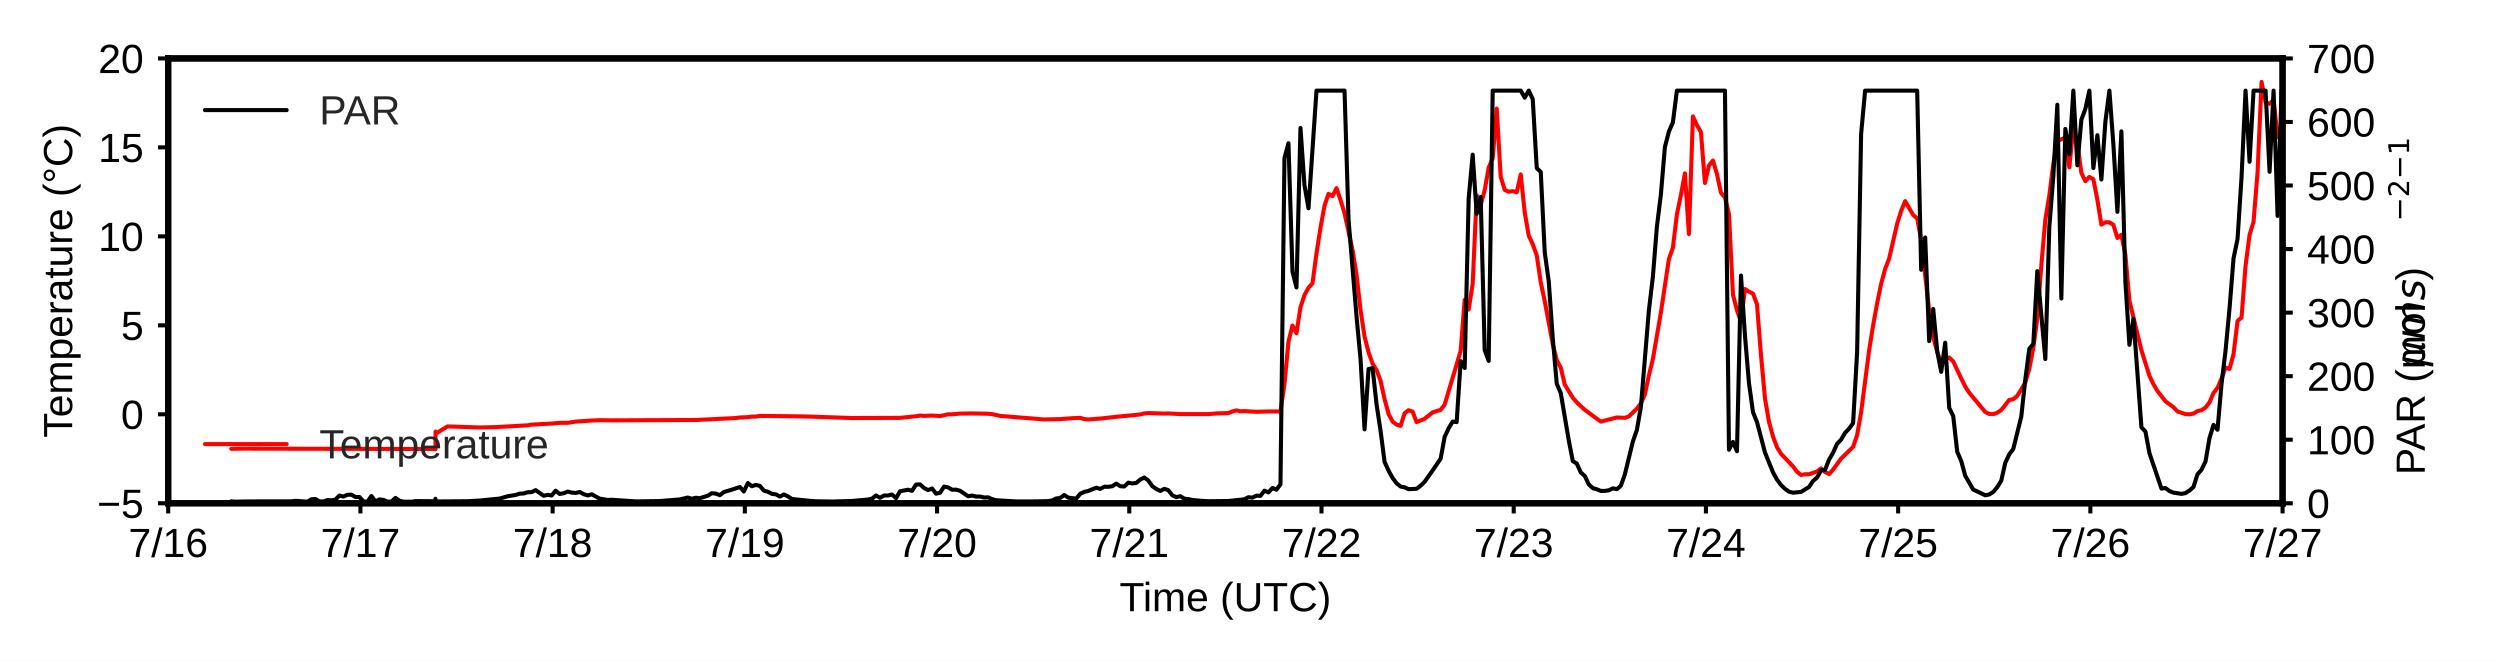
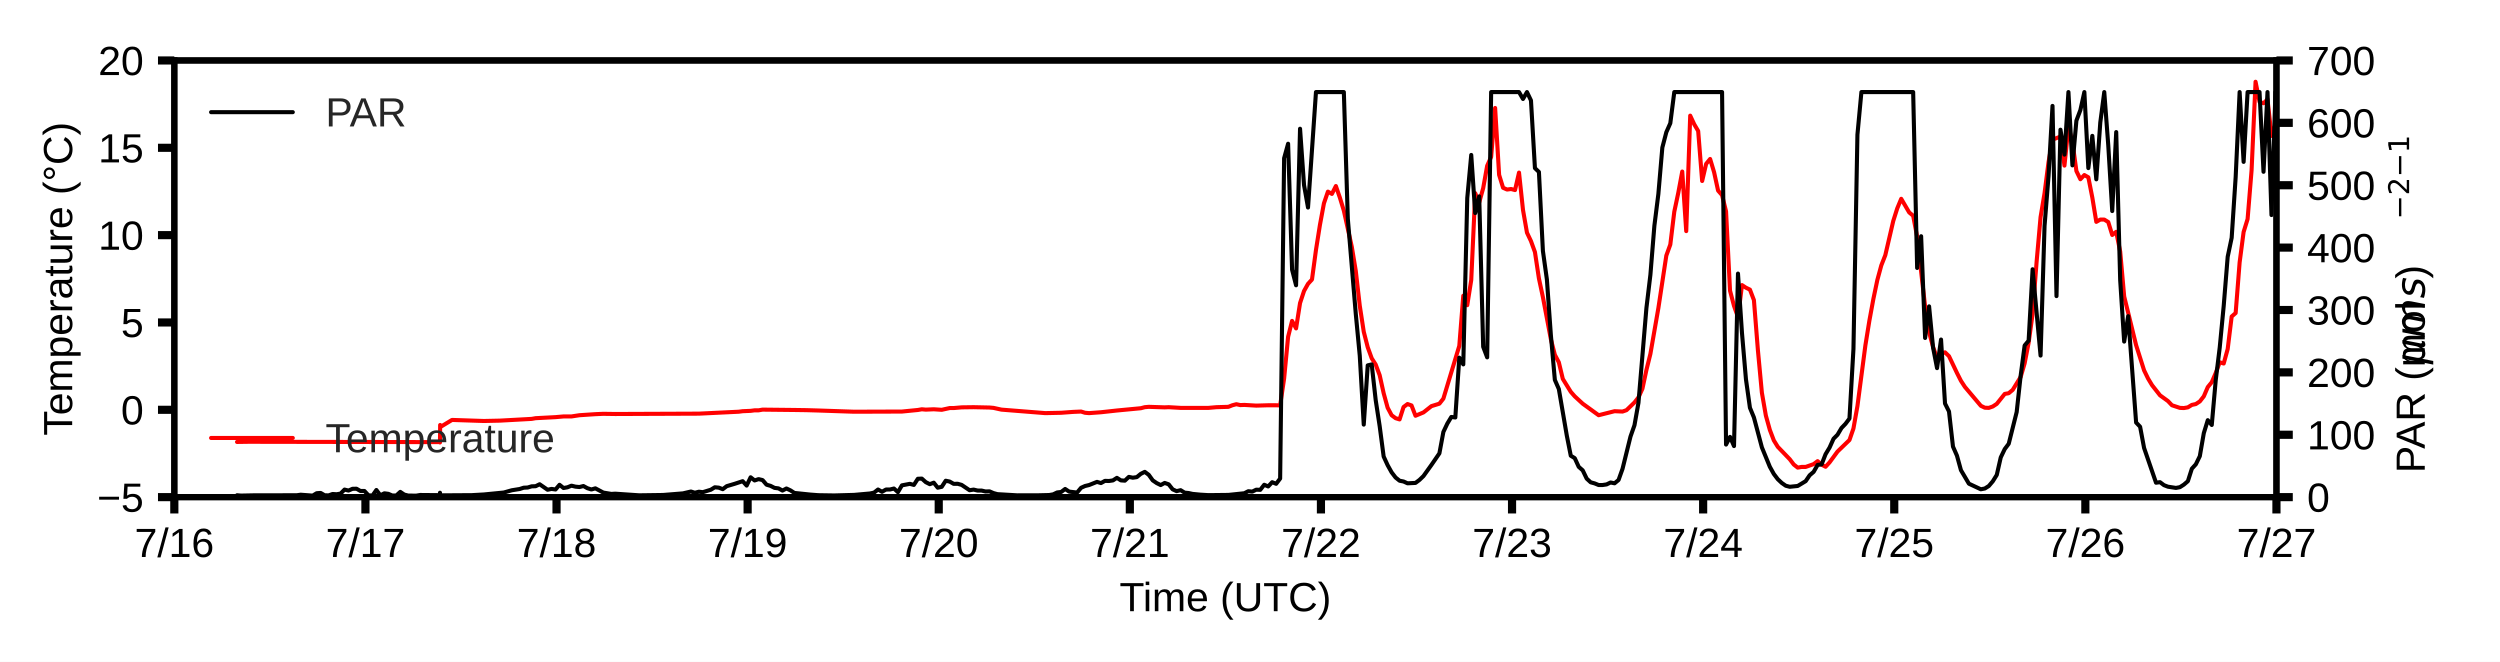
<svg xmlns="http://www.w3.org/2000/svg" xmlns:xlink="http://www.w3.org/1999/xlink" height="162pt" version="1.1" viewBox="0 0 612 162" width="612pt">
  <defs>
    <style type="text/css">
*{stroke-linecap:butt;stroke-linejoin:round;}
  </style>
  </defs>
  <g id="figure_1">
    <g id="patch_1">
      <path d="M 0 162  L 612 162  L 612 0  L 0 0  z " style="fill:#ffffff;" />
    </g>
    <g id="axes_1">
      <g id="patch_2">
-         <path d="M 41.175 123.2  L 558.775 123.2  L 558.775 14.3  L 41.175 14.3  z " style="fill:#ffffff;" />
+         <path d="M 42.675 121.7  L 557.275 121.7  L 557.275 14.8  L 42.675 14.8  z " style="fill:#ffffff;" />
      </g>
      <g id="matplotlib.axis_1">
        <g id="xtick_1">
          <g id="line2d_1">
            <defs>
-               <path d="M 0 0  L 0 2.5  " id="m429470e2e2" style="stroke:#000000;" />
+               <path d="M 0 0  L 0 4  " id="m615365bb75" style="stroke:#000000;stroke-width:2;" />
            </defs>
            <g>
-               <use style="stroke:#000000;" x="41.175" xlink:href="#m429470e2e2" y="123.2" />
+               <use style="stroke:#000000;stroke-width:2;" x="42.675" xlink:href="#m615365bb75" y="121.7" />
            </g>
          </g>
          <g id="text_1">
-             <text style="font-family:Arial;font-size:10px;font-style:normal;font-weight:normal;text-anchor:middle;" transform="rotate(-0, 41.175, 136.3578)" x="41.175" y="136.358">7/16</text>
+             <text style="font-family:Arial;font-size:10px;font-style:normal;font-weight:normal;text-anchor:middle;" transform="rotate(-0, 42.675, 136.3578)" x="42.675" y="136.358">7/16</text>
          </g>
        </g>
        <g id="xtick_2">
          <g id="line2d_2">
            <g>
-               <use style="stroke:#000000;" x="88.23" xlink:href="#m429470e2e2" y="123.2" />
+               <use style="stroke:#000000;stroke-width:2;" x="89.457" xlink:href="#m615365bb75" y="121.7" />
            </g>
          </g>
          <g id="text_2">
-             <text style="font-family:Arial;font-size:10px;font-style:normal;font-weight:normal;text-anchor:middle;" transform="rotate(-0, 88.22955, 136.3578)" x="88.23" y="136.358">7/17</text>
+             <text style="font-family:Arial;font-size:10px;font-style:normal;font-weight:normal;text-anchor:middle;" transform="rotate(-0, 89.45682, 136.3578)" x="89.457" y="136.358">7/17</text>
          </g>
        </g>
        <g id="xtick_3">
          <g id="line2d_3">
            <g>
-               <use style="stroke:#000000;" x="135.284" xlink:href="#m429470e2e2" y="123.2" />
+               <use style="stroke:#000000;stroke-width:2;" x="136.239" xlink:href="#m615365bb75" y="121.7" />
            </g>
          </g>
          <g id="text_3">
-             <text style="font-family:Arial;font-size:10px;font-style:normal;font-weight:normal;text-anchor:middle;" transform="rotate(-0, 135.2841, 136.3578)" x="135.284" y="136.358">7/18</text>
+             <text style="font-family:Arial;font-size:10px;font-style:normal;font-weight:normal;text-anchor:middle;" transform="rotate(-0, 136.2386, 136.3578)" x="136.239" y="136.358">7/18</text>
          </g>
        </g>
        <g id="xtick_4">
          <g id="line2d_4">
            <g>
-               <use style="stroke:#000000;" x="182.339" xlink:href="#m429470e2e2" y="123.2" />
+               <use style="stroke:#000000;stroke-width:2;" x="183.02" xlink:href="#m615365bb75" y="121.7" />
            </g>
          </g>
          <g id="text_4">
-             <text style="font-family:Arial;font-size:10px;font-style:normal;font-weight:normal;text-anchor:middle;" transform="rotate(-0, 182.3386, 136.3578)" x="182.339" y="136.358">7/19</text>
+             <text style="font-family:Arial;font-size:10px;font-style:normal;font-weight:normal;text-anchor:middle;" transform="rotate(-0, 183.0205, 136.3578)" x="183.02" y="136.358">7/19</text>
          </g>
        </g>
        <g id="xtick_5">
          <g id="line2d_5">
            <g>
-               <use style="stroke:#000000;" x="229.393" xlink:href="#m429470e2e2" y="123.2" />
+               <use style="stroke:#000000;stroke-width:2;" x="229.802" xlink:href="#m615365bb75" y="121.7" />
            </g>
          </g>
          <g id="text_5">
-             <text style="font-family:Arial;font-size:10px;font-style:normal;font-weight:normal;text-anchor:middle;" transform="rotate(-0, 229.3932, 136.3578)" x="229.393" y="136.358">7/20</text>
+             <text style="font-family:Arial;font-size:10px;font-style:normal;font-weight:normal;text-anchor:middle;" transform="rotate(-0, 229.8023, 136.3578)" x="229.802" y="136.358">7/20</text>
          </g>
        </g>
        <g id="xtick_6">
          <g id="line2d_6">
            <g>
-               <use style="stroke:#000000;" x="276.448" xlink:href="#m429470e2e2" y="123.2" />
+               <use style="stroke:#000000;stroke-width:2;" x="276.584" xlink:href="#m615365bb75" y="121.7" />
            </g>
          </g>
          <g id="text_6">
-             <text style="font-family:Arial;font-size:10px;font-style:normal;font-weight:normal;text-anchor:middle;" transform="rotate(-0, 276.4477, 136.3578)" x="276.448" y="136.358">7/21</text>
+             <text style="font-family:Arial;font-size:10px;font-style:normal;font-weight:normal;text-anchor:middle;" transform="rotate(-0, 276.5841, 136.3578)" x="276.584" y="136.358">7/21</text>
          </g>
        </g>
        <g id="xtick_7">
          <g id="line2d_7">
            <g>
-               <use style="stroke:#000000;" x="323.502" xlink:href="#m429470e2e2" y="123.2" />
+               <use style="stroke:#000000;stroke-width:2;" x="323.366" xlink:href="#m615365bb75" y="121.7" />
            </g>
          </g>
          <g id="text_7">
-             <text style="font-family:Arial;font-size:10px;font-style:normal;font-weight:normal;text-anchor:middle;" transform="rotate(-0, 323.5023, 136.3578)" x="323.502" y="136.358">7/22</text>
+             <text style="font-family:Arial;font-size:10px;font-style:normal;font-weight:normal;text-anchor:middle;" transform="rotate(-0, 323.3659, 136.3578)" x="323.366" y="136.358">7/22</text>
          </g>
        </g>
        <g id="xtick_8">
          <g id="line2d_8">
            <g>
-               <use style="stroke:#000000;" x="370.557" xlink:href="#m429470e2e2" y="123.2" />
+               <use style="stroke:#000000;stroke-width:2;" x="370.148" xlink:href="#m615365bb75" y="121.7" />
            </g>
          </g>
          <g id="text_8">
-             <text style="font-family:Arial;font-size:10px;font-style:normal;font-weight:normal;text-anchor:middle;" transform="rotate(-0, 370.5568, 136.3578)" x="370.557" y="136.358">7/23</text>
+             <text style="font-family:Arial;font-size:10px;font-style:normal;font-weight:normal;text-anchor:middle;" transform="rotate(-0, 370.1477, 136.3578)" x="370.148" y="136.358">7/23</text>
          </g>
        </g>
        <g id="xtick_9">
          <g id="line2d_9">
            <g>
-               <use style="stroke:#000000;" x="417.611" xlink:href="#m429470e2e2" y="123.2" />
+               <use style="stroke:#000000;stroke-width:2;" x="416.93" xlink:href="#m615365bb75" y="121.7" />
            </g>
          </g>
          <g id="text_9">
-             <text style="font-family:Arial;font-size:10px;font-style:normal;font-weight:normal;text-anchor:middle;" transform="rotate(-0, 417.6114, 136.3578)" x="417.611" y="136.358">7/24</text>
+             <text style="font-family:Arial;font-size:10px;font-style:normal;font-weight:normal;text-anchor:middle;" transform="rotate(-0, 416.9295, 136.3578)" x="416.93" y="136.358">7/24</text>
          </g>
        </g>
        <g id="xtick_10">
          <g id="line2d_10">
            <g>
-               <use style="stroke:#000000;" x="464.666" xlink:href="#m429470e2e2" y="123.2" />
+               <use style="stroke:#000000;stroke-width:2;" x="463.711" xlink:href="#m615365bb75" y="121.7" />
            </g>
          </g>
          <g id="text_10">
-             <text style="font-family:Arial;font-size:10px;font-style:normal;font-weight:normal;text-anchor:middle;" transform="rotate(-0, 464.6659, 136.3578)" x="464.666" y="136.358">7/25</text>
+             <text style="font-family:Arial;font-size:10px;font-style:normal;font-weight:normal;text-anchor:middle;" transform="rotate(-0, 463.7114, 136.3578)" x="463.711" y="136.358">7/25</text>
          </g>
        </g>
        <g id="xtick_11">
          <g id="line2d_11">
            <g>
-               <use style="stroke:#000000;" x="511.72" xlink:href="#m429470e2e2" y="123.2" />
+               <use style="stroke:#000000;stroke-width:2;" x="510.493" xlink:href="#m615365bb75" y="121.7" />
            </g>
          </g>
          <g id="text_11">
-             <text style="font-family:Arial;font-size:10px;font-style:normal;font-weight:normal;text-anchor:middle;" transform="rotate(-0, 511.7205, 136.3578)" x="511.72" y="136.358">7/26</text>
+             <text style="font-family:Arial;font-size:10px;font-style:normal;font-weight:normal;text-anchor:middle;" transform="rotate(-0, 510.4932, 136.3578)" x="510.493" y="136.358">7/26</text>
          </g>
        </g>
        <g id="xtick_12">
          <g id="line2d_12">
            <g>
-               <use style="stroke:#000000;" x="558.775" xlink:href="#m429470e2e2" y="123.2" />
+               <use style="stroke:#000000;stroke-width:2;" x="557.275" xlink:href="#m615365bb75" y="121.7" />
            </g>
          </g>
          <g id="text_12">
-             <text style="font-family:Arial;font-size:10px;font-style:normal;font-weight:normal;text-anchor:middle;" transform="rotate(-0, 558.775, 136.3578)" x="558.775" y="136.358">7/27</text>
+             <text style="font-family:Arial;font-size:10px;font-style:normal;font-weight:normal;text-anchor:middle;" transform="rotate(-0, 557.275, 136.3578)" x="557.275" y="136.358">7/27</text>
          </g>
        </g>
        <g id="text_13">
          <text style="font-family:Arial;font-size:10px;font-style:normal;font-weight:normal;text-anchor:middle;" transform="rotate(-0, 299.975, 149.625)" x="299.975" y="149.625">Time (UTC)</text>
        </g>
      </g>
      <g id="matplotlib.axis_2">
        <g id="ytick_1">
          <g id="line2d_13">
            <defs>
-               <path d="M 0 0  L -2.5 0  " id="m54beb0e379" style="stroke:#000000;" />
+               <path d="M 0 0  L -4 0  " id="m13e85a306e" style="stroke:#000000;stroke-width:2;" />
            </defs>
            <g>
-               <use style="stroke:#000000;" x="41.175" xlink:href="#m54beb0e379" y="123.2" />
+               <use style="stroke:#000000;stroke-width:2;" x="42.675" xlink:href="#m13e85a306e" y="121.7" />
            </g>
          </g>
          <g id="text_14">
-             <text style="font-family:Arial;font-size:10px;font-style:normal;font-weight:normal;text-anchor:end;" transform="rotate(-0, 35.175, 126.7789)" x="35.175" y="126.779">−5</text>
+             <text style="font-family:Arial;font-size:10px;font-style:normal;font-weight:normal;text-anchor:end;" transform="rotate(-0, 35.175, 125.2789)" x="35.175" y="125.279">−5</text>
          </g>
        </g>
        <g id="ytick_2">
          <g id="line2d_14">
            <g>
-               <use style="stroke:#000000;" x="41.175" xlink:href="#m54beb0e379" y="101.42" />
+               <use style="stroke:#000000;stroke-width:2;" x="42.675" xlink:href="#m13e85a306e" y="100.32" />
            </g>
          </g>
          <g id="text_15">
-             <text style="font-family:Arial;font-size:10px;font-style:normal;font-weight:normal;text-anchor:end;" transform="rotate(-0, 35.175, 104.9989)" x="35.175" y="104.999">0</text>
+             <text style="font-family:Arial;font-size:10px;font-style:normal;font-weight:normal;text-anchor:end;" transform="rotate(-0, 35.175, 103.8989)" x="35.175" y="103.899">0</text>
          </g>
        </g>
        <g id="ytick_3">
          <g id="line2d_15">
            <g>
-               <use style="stroke:#000000;" x="41.175" xlink:href="#m54beb0e379" y="79.64" />
+               <use style="stroke:#000000;stroke-width:2;" x="42.675" xlink:href="#m13e85a306e" y="78.94" />
            </g>
          </g>
          <g id="text_16">
-             <text style="font-family:Arial;font-size:10px;font-style:normal;font-weight:normal;text-anchor:end;" transform="rotate(-0, 35.175, 83.21891)" x="35.175" y="83.219">5</text>
+             <text style="font-family:Arial;font-size:10px;font-style:normal;font-weight:normal;text-anchor:end;" transform="rotate(-0, 35.175, 82.51891)" x="35.175" y="82.519">5</text>
          </g>
        </g>
        <g id="ytick_4">
          <g id="line2d_16">
            <g>
-               <use style="stroke:#000000;" x="41.175" xlink:href="#m54beb0e379" y="57.86" />
+               <use style="stroke:#000000;stroke-width:2;" x="42.675" xlink:href="#m13e85a306e" y="57.56" />
            </g>
          </g>
          <g id="text_17">
-             <text style="font-family:Arial;font-size:10px;font-style:normal;font-weight:normal;text-anchor:end;" transform="rotate(-0, 35.175, 61.43891)" x="35.175" y="61.439">10</text>
+             <text style="font-family:Arial;font-size:10px;font-style:normal;font-weight:normal;text-anchor:end;" transform="rotate(-0, 35.175, 61.13891)" x="35.175" y="61.139">10</text>
          </g>
        </g>
        <g id="ytick_5">
          <g id="line2d_17">
            <g>
-               <use style="stroke:#000000;" x="41.175" xlink:href="#m54beb0e379" y="36.08" />
+               <use style="stroke:#000000;stroke-width:2;" x="42.675" xlink:href="#m13e85a306e" y="36.18" />
            </g>
          </g>
          <g id="text_18">
-             <text style="font-family:Arial;font-size:10px;font-style:normal;font-weight:normal;text-anchor:end;" transform="rotate(-0, 35.175, 39.65891)" x="35.175" y="39.659">15</text>
+             <text style="font-family:Arial;font-size:10px;font-style:normal;font-weight:normal;text-anchor:end;" transform="rotate(-0, 35.175, 39.75891)" x="35.175" y="39.759">15</text>
          </g>
        </g>
        <g id="ytick_6">
          <g id="line2d_18">
            <g>
-               <use style="stroke:#000000;" x="41.175" xlink:href="#m54beb0e379" y="14.3" />
+               <use style="stroke:#000000;stroke-width:2;" x="42.675" xlink:href="#m13e85a306e" y="14.8" />
            </g>
          </g>
          <g id="text_19">
-             <text style="font-family:Arial;font-size:10px;font-style:normal;font-weight:normal;text-anchor:end;" transform="rotate(-0, 35.175, 17.87891)" x="35.175" y="17.879">20</text>
+             <text style="font-family:Arial;font-size:10px;font-style:normal;font-weight:normal;text-anchor:end;" transform="rotate(-0, 35.175, 18.37891)" x="35.175" y="18.379">20</text>
          </g>
        </g>
        <g id="text_20">
-           <text style="font-family:Arial;font-size:10px;font-style:normal;font-weight:normal;text-anchor:middle;" transform="rotate(-90, 17.66875, 68.75)" x="17.669" y="68.75">Temperature (°C)</text>
+           <text style="font-family:Arial;font-size:10px;font-style:normal;font-weight:normal;text-anchor:middle;" transform="rotate(-90, 17.66875, 68.25)" x="17.669" y="68.25">Temperature (°C)</text>
        </g>
      </g>
      <g id="line2d_19">
-         <path clip-path="url(#pbf8c69e8e8)" d="M 56.616 109.871  L 59.557 109.827  L 106.573 109.914  L 106.585 110.001  L 106.627 105.645  L 106.671 105.82  L 106.674 105.907  L 106.71 106.168  L 106.711 106.124  L 109.553 104.382  L 117.395 104.643  L 121.316 104.556  L 129.159 104.121  L 130.139 103.946  L 135.041 103.685  L 137.001 103.511  L 138.962 103.511  L 140.922 103.206  L 144.844 102.945  L 146.804 102.857  L 149.745 102.901  L 170.332 102.814  L 180.135 102.335  L 181.115 102.204  L 183.075 102.117  L 184.056 101.986  L 185.036 101.986  L 186.016 101.812  L 193.859 101.899  L 196.8 101.943  L 199.741 102.03  L 208.563 102.335  L 220.327 102.291  L 224.248 101.899  L 225.229 101.725  L 226.209 101.812  L 228.169 101.725  L 230.13 101.856  L 232.091 101.42  L 233.071 101.42  L 235.032 101.246  L 237.972 101.202  L 241.894 101.289  L 242.874 101.376  L 244.835 101.812  L 255.618 102.683  L 259.539 102.596  L 262.48 102.378  L 264.441 102.291  L 265.421 102.596  L 266.401 102.683  L 269.342 102.465  L 273.263 102.03  L 279.145 101.464  L 280.125 101.202  L 281.106 101.115  L 285.027 101.246  L 286.007 101.202  L 288.948 101.376  L 295.81 101.376  L 297.771 101.202  L 300.712 101.115  L 301.692 100.723  L 302.672 100.462  L 303.653 100.679  L 304.633 100.636  L 307.574 100.81  L 310.515 100.723  L 312.475 100.723  L 313.456 100.767  L 314.436 94.058  L 315.416 83.648  L 316.397 79.684  L 317.377 81.557  L 318.357 75.24  L 319.338 72.235  L 320.318 70.449  L 321.298 69.36  L 322.279 61.998  L 323.259 55.726  L 324.239 50.368  L 325.219 47.449  L 326.2 48.015  L 327.18 46.055  L 328.16 48.93  L 329.141 52.197  L 331.101 61.214  L 332.082 67.225  L 333.062 75.894  L 334.042 82.384  L 335.022 86.261  L 336.003 89.005  L 336.983 90.574  L 337.963 93.231  L 338.944 97.717  L 339.924 101.333  L 340.904 103.206  L 341.885 103.946  L 342.865 104.251  L 343.845 101.159  L 344.825 100.418  L 345.806 100.767  L 346.786 103.337  L 348.747 102.509  L 350.707 100.941  L 352.668 100.331  L 353.648 99.068  L 357.569 85.913  L 358.55 73.411  L 359.53 75.763  L 360.51 69.491  L 361.491 47.841  L 362.471 50.15  L 363.451 46.578  L 364.432 41.002  L 365.412 38.781  L 366.392 26.584  L 367.372 43.267  L 368.353 46.491  L 369.333 46.926  L 370.313 46.796  L 371.294 47.057  L 372.274 42.701  L 373.254 52.023  L 374.235 57.686  L 375.215 59.777  L 376.195 62.521  L 377.175 69.098  L 378.156 73.759  L 380.116 84.257  L 381.097 88.134  L 382.077 90.007  L 383.057 94.145  L 385.018 97.369  L 385.998 98.501  L 387.959 100.331  L 391.88 103.206  L 395.801 102.204  L 397.762 102.291  L 398.742 101.943  L 400.703 100.026  L 401.683 98.763  L 402.663 96.585  L 403.644 91.924  L 404.624 87.916  L 406.585 76.504  L 408.545 63.392  L 409.525 60.648  L 410.506 52.459  L 411.486 47.754  L 412.466 42.44  L 413.447 57.294  L 414.427 28.501  L 415.407 30.635  L 416.388 32.334  L 417.368 44.792  L 418.348 40.523  L 419.329 39.303  L 420.309 42.614  L 421.289 47.188  L 422.269 48.32  L 423.25 52.371  L 424.23 72.148  L 425.21 75.937  L 426.191 78.769  L 427.171 70.754  L 428.151 71.407  L 429.132 71.886  L 430.112 74.5  L 431.092 86.958  L 432.072 97.587  L 433.053 103.293  L 434.033 106.865  L 435.013 109.479  L 435.994 111.09  L 438.935 114.183  L 439.915 115.49  L 440.895 116.274  L 441.875 116.1  L 442.856 116.1  L 444.816 115.403  L 445.797 114.662  L 446.777 115.533  L 447.757 116.056  L 448.738 114.967  L 450.698 112.266  L 453.639 109.391  L 454.619 106.517  L 455.6 100.941  L 457.56 85.782  L 458.541 79.64  L 459.521 74.239  L 460.501 69.491  L 461.482 65.831  L 462.462 63.305  L 464.422 54.767  L 465.403 51.631  L 466.383 49.235  L 468.344 52.633  L 469.324 53.46  L 470.304 58.688  L 472.265 76.112  L 473.245 82.515  L 474.225 86.174  L 475.206 88.962  L 476.186 87.873  L 477.166 87.524  L 478.147 88.483  L 480.107 92.664  L 481.088 94.625  L 482.068 96.149  L 485.989 100.854  L 486.969 101.333  L 487.95 101.376  L 488.93 101.028  L 489.91 100.375  L 491.871 97.892  L 492.851 97.717  L 493.832 96.89  L 495.792 93.666  L 496.772 90.269  L 497.753 85.129  L 498.733 77.941  L 499.713 65.004  L 500.694 53.809  L 501.674 47.841  L 502.654 40.088  L 503.635 34.468  L 505.595 33.728  L 506.575 40.959  L 507.556 31.288  L 508.536 35.035  L 509.516 42.309  L 510.497 44.356  L 511.477 43.311  L 512.457 43.877  L 513.438 48.93  L 514.418 54.985  L 515.398 54.419  L 516.379 54.419  L 517.359 55.029  L 518.339 58.252  L 519.319 57.468  L 520.3 62.39  L 521.28 73.585  L 524.221 85.738  L 526.182 92.011  L 527.162 94.058  L 528.142 95.714  L 530.103 98.24  L 532.063 99.678  L 533.044 100.723  L 535.004 101.376  L 535.985 101.42  L 536.965 101.246  L 537.945 100.636  L 538.925 100.418  L 539.906 99.765  L 540.886 98.501  L 541.866 96.193  L 542.847 94.973  L 543.827 92.664  L 544.807 90.007  L 545.788 90.312  L 546.768 86.697  L 547.748 78.595  L 548.729 77.723  L 549.709 65.091  L 550.689 57.512  L 551.669 54.288  L 552.65 42.135  L 553.63 20.05  L 554.61 25.059  L 555.591 25.408  L 556.571 24.449  L 557.551 33.554  L 558.532 30.722  L 559.512 28.893  L 560.492 27.412  L 561.472 19.484  L 562.453 26.54  L 563.433 38.476  L 564.413 41.525  L 565.394 47.711  L 567.354 66.049  L 568.335 71.669  L 569.315 74.282  L 570.295 76.46  L 572.256 82.123  L 573.236 86.174  L 574.216 89.659  L 575.197 92.577  L 576.177 94.363  L 577.157 96.541  L 579.118 98.414  L 580.098 98.806  L 581.079 99.373  L 582.059 100.679  L 583.039 101.594  L 584.019 105.428  L 585 108.39  L 585.98 109.391  L 586.96 108.433  L 587.941 103.337  L 588.921 101.551  L 589.901 101.246  L 590.882 100.2  L 591.862 93.928  L 592.842 93.536  L 594.803 78.507  L 595.783 62.782  L 597.744 58.905  L 598.724 43.18  L 599.704 44.618  L 600.685 32.639  L 601.665 36.559  L 602.645 36.516  L 603.625 44.836  L 604.606 51.544  L 605.586 50.803  L 606.566 44.661  L 607.547 47.449  L 608.527 49.671  L 609.507 56.64  L 610.488 61.955  L 611.468 65.831  L 612.448 72.67  L 613 74.632  L 613 74.632  " style="fill:none;stroke:#ff0000;stroke-linecap:round;" />
+         <path clip-path="url(#p232bf8f791)" d="M 58.027 108.188  L 60.951 108.145  L 107.693 108.231  L 107.706 108.316  L 107.748 104.04  L 107.792 104.211  L 107.795 104.297  L 107.83 104.553  L 107.832 104.51  L 110.656 102.8  L 118.453 103.057  L 122.352 102.971  L 130.149 102.544  L 131.123 102.372  L 135.997 102.116  L 137.946 101.945  L 139.895 101.945  L 141.844 101.646  L 145.743 101.389  L 147.692 101.303  L 150.616 101.346  L 171.083 101.261  L 180.829 100.79  L 181.804 100.662  L 183.753 100.577  L 184.728 100.448  L 185.702 100.448  L 186.677 100.277  L 194.474 100.363  L 197.398 100.406  L 200.322 100.491  L 209.093 100.79  L 220.789 100.748  L 224.687 100.363  L 225.662 100.192  L 226.636 100.277  L 228.586 100.192  L 230.535 100.32  L 232.484 99.892  L 233.459 99.892  L 235.408 99.721  L 238.332 99.679  L 242.23 99.764  L 243.205 99.85  L 245.154 100.277  L 255.875 101.132  L 259.773 101.047  L 262.697 100.833  L 264.647 100.748  L 265.621 101.047  L 266.596 101.132  L 269.52 100.919  L 273.418 100.491  L 279.266 99.935  L 280.241 99.679  L 281.215 99.593  L 285.114 99.721  L 286.088 99.679  L 289.012 99.85  L 295.834 99.85  L 297.784 99.679  L 300.708 99.593  L 301.682 99.208  L 302.657 98.952  L 303.631 99.165  L 304.606 99.123  L 307.53 99.294  L 310.454 99.208  L 312.403 99.208  L 313.378 99.251  L 314.352 92.666  L 315.327 82.446  L 316.302 78.555  L 317.276 80.394  L 318.251 74.194  L 319.225 71.243  L 320.2 69.49  L 321.175 68.421  L 322.149 61.195  L 323.124 55.037  L 324.098 49.778  L 325.073 46.913  L 326.048 47.469  L 327.022 45.544  L 327.997 48.367  L 328.972 51.574  L 330.921 60.425  L 331.895 66.326  L 332.87 74.835  L 333.845 81.206  L 334.819 85.012  L 335.794 87.706  L 336.769 89.245  L 337.743 91.854  L 338.718 96.258  L 339.692 99.807  L 340.667 101.646  L 341.642 102.372  L 342.616 102.672  L 343.591 99.636  L 344.566 98.909  L 345.54 99.251  L 346.515 101.774  L 348.464 100.961  L 350.413 99.422  L 352.363 98.823  L 353.337 97.583  L 357.236 84.67  L 358.21 72.398  L 359.185 74.707  L 360.159 68.549  L 361.134 47.298  L 362.109 49.564  L 363.083 46.058  L 364.058 40.584  L 365.033 38.404  L 366.007 26.431  L 366.982 42.808  L 367.956 45.972  L 368.931 46.4  L 369.906 46.271  L 370.88 46.528  L 371.855 42.252  L 372.83 51.403  L 373.804 56.961  L 374.779 59.014  L 375.753 61.708  L 376.728 68.164  L 377.703 72.74  L 379.652 83.045  L 380.627 86.851  L 381.601 88.689  L 382.576 92.751  L 384.525 95.916  L 385.5 97.027  L 387.449 98.823  L 391.347 101.646  L 395.246 100.662  L 397.195 100.748  L 398.17 100.406  L 400.119 98.524  L 401.094 97.284  L 402.068 95.146  L 403.043 90.571  L 404.017 86.637  L 405.967 75.434  L 407.916 62.563  L 408.891 59.869  L 409.865 51.83  L 410.84 47.212  L 411.814 41.995  L 412.789 56.577  L 413.764 28.312  L 414.738 30.407  L 415.713 32.075  L 416.688 44.304  L 417.662 40.114  L 418.637 38.917  L 419.611 42.166  L 420.586 46.656  L 421.561 47.768  L 422.535 51.745  L 423.51 71.158  L 424.484 74.878  L 425.459 77.657  L 426.434 69.789  L 427.408 70.431  L 428.383 70.901  L 429.358 73.467  L 430.332 85.696  L 431.307 96.13  L 432.281 101.731  L 433.256 105.237  L 434.231 107.803  L 435.205 109.385  L 438.129 112.421  L 439.104 113.704  L 440.078 114.474  L 441.053 114.303  L 442.028 114.303  L 443.977 113.618  L 444.952 112.891  L 445.926 113.747  L 446.901 114.26  L 447.875 113.191  L 449.825 110.54  L 452.748 107.717  L 453.723 104.895  L 454.698 99.422  L 456.647 84.542  L 457.622 78.512  L 458.596 73.21  L 459.571 68.549  L 460.545 64.957  L 461.52 62.477  L 463.469 54.096  L 464.444 51.018  L 465.419 48.666  L 467.368 52.001  L 468.342 52.814  L 469.317 57.945  L 471.266 75.049  L 472.241 81.335  L 473.216 84.926  L 474.19 87.663  L 475.165 86.594  L 476.139 86.252  L 477.114 87.193  L 479.063 91.298  L 480.038 93.222  L 481.013 94.718  L 484.911 99.337  L 485.886 99.807  L 486.86 99.85  L 487.835 99.508  L 488.809 98.866  L 490.759 96.429  L 491.733 96.258  L 492.708 95.445  L 494.657 92.281  L 495.632 88.946  L 496.606 83.9  L 497.581 76.845  L 498.556 64.145  L 499.53 53.156  L 500.505 47.298  L 501.48 39.686  L 502.454 34.17  L 504.403 33.443  L 505.378 40.542  L 506.353 31.049  L 507.327 34.726  L 508.302 41.867  L 509.277 43.877  L 510.251 42.851  L 511.226 43.406  L 512.2 48.367  L 513.175 54.31  L 514.15 53.754  L 515.124 53.754  L 516.099 54.353  L 517.073 57.517  L 518.048 56.748  L 519.023 61.579  L 519.997 72.569  L 522.921 84.499  L 524.87 90.656  L 525.845 92.666  L 526.82 94.291  L 528.769 96.771  L 530.718 98.182  L 531.693 99.208  L 533.642 99.85  L 534.617 99.892  L 535.591 99.721  L 536.566 99.123  L 537.541 98.909  L 538.515 98.268  L 539.49 97.027  L 540.464 94.761  L 541.439 93.564  L 542.414 91.298  L 543.388 88.689  L 544.363 88.989  L 545.338 85.44  L 546.312 77.486  L 547.287 76.631  L 548.261 64.231  L 549.236 56.79  L 550.211 53.626  L 551.185 41.696  L 552.16 20.017  L 553.134 24.934  L 554.109 25.276  L 555.084 24.335  L 556.058 33.272  L 557.033 30.493  L 558.008 28.697  L 558.982 27.243  L 559.957 19.461  L 560.931 26.388  L 561.906 38.104  L 562.881 41.097  L 563.855 47.169  L 565.805 65.171  L 566.779 70.687  L 567.754 73.253  L 568.728 75.391  L 570.678 80.95  L 571.652 84.926  L 572.627 88.347  L 573.602 91.212  L 574.576 92.965  L 575.551 95.103  L 577.5 96.942  L 578.475 97.327  L 579.449 97.883  L 580.424 99.165  L 581.398 100.063  L 582.373 103.826  L 583.348 106.734  L 584.322 107.717  L 585.297 106.777  L 586.272 101.774  L 587.246 100.021  L 588.221 99.721  L 589.195 98.695  L 590.17 92.538  L 591.145 92.153  L 593.094 77.401  L 594.069 61.964  L 596.018 58.159  L 596.992 42.722  L 597.967 44.133  L 598.942 32.374  L 599.916 36.223  L 600.891 36.18  L 601.866 44.347  L 602.84 50.932  L 603.815 50.205  L 604.789 44.176  L 605.764 46.913  L 606.739 49.094  L 607.713 55.935  L 608.688 61.152  L 609.663 64.957  L 610.637 71.671  L 611.612 75.092  L 613 77.59  L 613 77.59  " style="fill:none;stroke:#ff0000;stroke-linecap:round;" />
      </g>
      <g id="patch_3">
-         <path d="M 41.175 123.2  L 41.175 14.3  " style="fill:none;stroke:#000000;stroke-linecap:square;stroke-linejoin:miter;stroke-width:1.5;" />
+         <path d="M 42.675 121.7  L 42.675 14.8  " style="fill:none;stroke:#000000;stroke-linecap:square;stroke-linejoin:miter;stroke-width:1.5;" />
      </g>
      <g id="patch_4">
-         <path d="M 558.775 123.2  L 558.775 14.3  " style="fill:none;stroke:#000000;stroke-linecap:square;stroke-linejoin:miter;stroke-width:1.5;" />
+         <path d="M 557.275 121.7  L 557.275 14.8  " style="fill:none;stroke:#000000;stroke-linecap:square;stroke-linejoin:miter;stroke-width:1.5;" />
      </g>
      <g id="patch_5">
-         <path d="M 41.175 123.2  L 558.775 123.2  " style="fill:none;stroke:#000000;stroke-linecap:square;stroke-linejoin:miter;stroke-width:1.5;" />
+         <path d="M 42.675 121.7  L 557.275 121.7  " style="fill:none;stroke:#000000;stroke-linecap:square;stroke-linejoin:miter;stroke-width:1.5;" />
      </g>
      <g id="patch_6">
-         <path d="M 41.175 14.3  L 558.775 14.3  " style="fill:none;stroke:#000000;stroke-linecap:square;stroke-linejoin:miter;stroke-width:1.5;" />
+         <path d="M 42.675 14.8  L 557.275 14.8  " style="fill:none;stroke:#000000;stroke-linecap:square;stroke-linejoin:miter;stroke-width:1.5;" />
      </g>
      <g id="legend_1">
        <g id="line2d_20">
-           <path d="M 50.175 108.713  L 70.175 108.713  " style="fill:none;stroke:#ff0000;stroke-linecap:round;" />
+           <path d="M 51.675 107.213  L 71.675 107.213  " style="fill:none;stroke:#ff0000;stroke-linecap:round;" />
        </g>
        <g id="line2d_21" />
        <g id="text_21">
-           <text style="fill:#262626;font-family:Arial;font-size:10px;font-style:normal;font-weight:normal;text-anchor:start;" transform="rotate(-0, 78.175, 112.2125)" x="78.175" y="112.213">Temperature</text>
+           <text style="fill:#262626;font-family:Arial;font-size:10px;font-style:normal;font-weight:normal;text-anchor:start;" transform="rotate(-0, 79.675, 110.7125)" x="79.675" y="110.713">Temperature</text>
        </g>
      </g>
    </g>
    <g id="axes_2">
      <g id="matplotlib.axis_3">
        <g id="ytick_7">
          <g id="line2d_22">
            <defs>
-               <path d="M 0 0  L 2.5 0  " id="mb2e69aaf6e" style="stroke:#000000;" />
+               <path d="M 0 0  L 4 0  " id="mea70b3e034" style="stroke:#000000;stroke-width:2;" />
            </defs>
            <g>
-               <use style="stroke:#000000;" x="558.775" xlink:href="#mb2e69aaf6e" y="123.2" />
+               <use style="stroke:#000000;stroke-width:2;" x="557.275" xlink:href="#mea70b3e034" y="121.7" />
            </g>
          </g>
          <g id="text_22">
-             <text style="font-family:Arial;font-size:10px;font-style:normal;font-weight:normal;text-anchor:start;" transform="rotate(-0, 564.775, 126.7789)" x="564.775" y="126.779">0</text>
+             <text style="font-family:Arial;font-size:10px;font-style:normal;font-weight:normal;text-anchor:start;" transform="rotate(-0, 564.775, 125.2789)" x="564.775" y="125.279">0</text>
          </g>
        </g>
        <g id="ytick_8">
          <g id="line2d_23">
            <g>
-               <use style="stroke:#000000;" x="558.775" xlink:href="#mb2e69aaf6e" y="107.643" />
+               <use style="stroke:#000000;stroke-width:2;" x="557.275" xlink:href="#mea70b3e034" y="106.429" />
            </g>
          </g>
          <g id="text_23">
-             <text style="font-family:Arial;font-size:10px;font-style:normal;font-weight:normal;text-anchor:start;" transform="rotate(-0, 564.775, 111.2218)" x="564.775" y="111.222">100</text>
+             <text style="font-family:Arial;font-size:10px;font-style:normal;font-weight:normal;text-anchor:start;" transform="rotate(-0, 564.775, 110.0075)" x="564.775" y="110.007">100</text>
          </g>
        </g>
        <g id="ytick_9">
          <g id="line2d_24">
            <g>
-               <use style="stroke:#000000;" x="558.775" xlink:href="#mb2e69aaf6e" y="92.086" />
+               <use style="stroke:#000000;stroke-width:2;" x="557.275" xlink:href="#mea70b3e034" y="91.157" />
            </g>
          </g>
          <g id="text_24">
-             <text style="font-family:Arial;font-size:10px;font-style:normal;font-weight:normal;text-anchor:start;" transform="rotate(-0, 564.775, 95.66462)" x="564.775" y="95.665">200</text>
+             <text style="font-family:Arial;font-size:10px;font-style:normal;font-weight:normal;text-anchor:start;" transform="rotate(-0, 564.775, 94.73605)" x="564.775" y="94.736">200</text>
          </g>
        </g>
        <g id="ytick_10">
          <g id="line2d_25">
            <g>
-               <use style="stroke:#000000;" x="558.775" xlink:href="#mb2e69aaf6e" y="76.529" />
+               <use style="stroke:#000000;stroke-width:2;" x="557.275" xlink:href="#mea70b3e034" y="75.886" />
            </g>
          </g>
          <g id="text_25">
-             <text style="font-family:Arial;font-size:10px;font-style:normal;font-weight:normal;text-anchor:start;" transform="rotate(-0, 564.775, 80.10748)" x="564.775" y="80.107">300</text>
+             <text style="font-family:Arial;font-size:10px;font-style:normal;font-weight:normal;text-anchor:start;" transform="rotate(-0, 564.775, 79.46462)" x="564.775" y="79.465">300</text>
          </g>
        </g>
        <g id="ytick_11">
          <g id="line2d_26">
            <g>
-               <use style="stroke:#000000;" x="558.775" xlink:href="#mb2e69aaf6e" y="60.971" />
+               <use style="stroke:#000000;stroke-width:2;" x="557.275" xlink:href="#mea70b3e034" y="60.614" />
            </g>
          </g>
          <g id="text_26">
-             <text style="font-family:Arial;font-size:10px;font-style:normal;font-weight:normal;text-anchor:start;" transform="rotate(-0, 564.775, 64.55034)" x="564.775" y="64.55">400</text>
+             <text style="font-family:Arial;font-size:10px;font-style:normal;font-weight:normal;text-anchor:start;" transform="rotate(-0, 564.775, 64.19319)" x="564.775" y="64.193">400</text>
          </g>
        </g>
        <g id="ytick_12">
          <g id="line2d_27">
            <g>
-               <use style="stroke:#000000;" x="558.775" xlink:href="#mb2e69aaf6e" y="45.414" />
+               <use style="stroke:#000000;stroke-width:2;" x="557.275" xlink:href="#mea70b3e034" y="45.343" />
            </g>
          </g>
          <g id="text_27">
-             <text style="font-family:Arial;font-size:10px;font-style:normal;font-weight:normal;text-anchor:start;" transform="rotate(-0, 564.775, 48.99319)" x="564.775" y="48.993">500</text>
+             <text style="font-family:Arial;font-size:10px;font-style:normal;font-weight:normal;text-anchor:start;" transform="rotate(-0, 564.775, 48.92176)" x="564.775" y="48.922">500</text>
          </g>
        </g>
        <g id="ytick_13">
          <g id="line2d_28">
            <g>
-               <use style="stroke:#000000;" x="558.775" xlink:href="#mb2e69aaf6e" y="29.857" />
+               <use style="stroke:#000000;stroke-width:2;" x="557.275" xlink:href="#mea70b3e034" y="30.071" />
            </g>
          </g>
          <g id="text_28">
-             <text style="font-family:Arial;font-size:10px;font-style:normal;font-weight:normal;text-anchor:start;" transform="rotate(-0, 564.775, 33.43605)" x="564.775" y="33.436">600</text>
+             <text style="font-family:Arial;font-size:10px;font-style:normal;font-weight:normal;text-anchor:start;" transform="rotate(-0, 564.775, 33.65033)" x="564.775" y="33.65">600</text>
          </g>
        </g>
        <g id="ytick_14">
          <g id="line2d_29">
            <g>
-               <use style="stroke:#000000;" x="558.775" xlink:href="#mb2e69aaf6e" y="14.3" />
+               <use style="stroke:#000000;stroke-width:2;" x="557.275" xlink:href="#mea70b3e034" y="14.8" />
            </g>
          </g>
          <g id="text_29">
-             <text style="font-family:Arial;font-size:10px;font-style:normal;font-weight:normal;text-anchor:start;" transform="rotate(-0, 564.775, 17.87891)" x="564.775" y="17.879">700</text>
+             <text style="font-family:Arial;font-size:10px;font-style:normal;font-weight:normal;text-anchor:start;" transform="rotate(-0, 564.775, 18.37891)" x="564.775" y="18.379">700</text>
          </g>
        </g>
        <g id="text_30">
-           <g transform="translate(594.5578 116.3)rotate(-90)">
+           <g transform="translate(594.5578 115.8)rotate(-90)">
            <text>
              <tspan style="font-family:Arial;font-size:10px;font-style:regular;font-weight:regular;" x="0 6.67 13.34 20.562 23.34 33.032 41.362 46.924 49.146 72.721 91.766" y="-0.977">PAR (mol  )</tspan>
              <tspan style="font-family:DejaVu Sans;font-size:10px;font-style:oblique;font-weight:oblique;" x="26.67 51.924 75.5" y="-0.977">μms</tspan>
              <tspan style="font-family:DejaVu Sans;font-size:7px;font-style:book;font-weight:book;" x="62.129 67.994 81.174 87.039" y="-4.805">−2−1</tspan>
            </text>
          </g>
        </g>
      </g>
      <g id="line2d_30">
-         <path clip-path="url(#pbf8c69e8e8)" d="M 56.616 122.73  L 57.597 122.813  L 60.538 122.75  L 71.321 122.727  L 72.301 122.596  L 75.242 122.819  L 76.222 122.225  L 77.203 122.153  L 78.183 122.732  L 79.163 122.766  L 80.144 122.417  L 81.124 122.48  L 82.104 122.319  L 83.085 121.318  L 84.065 121.56  L 85.045 121.123  L 86.025 121.098  L 87.006 121.671  L 87.986 121.668  L 88.966 122.735  L 89.947 122.817  L 90.927 121.42  L 91.907 122.741  L 92.888 122.245  L 93.868 122.375  L 94.848 122.797  L 95.829 122.791  L 96.809 121.89  L 97.789 122.561  L 98.769 122.808  L 100.73 122.828  L 101.71 122.665  L 106.56 122.707  L 106.584 122.102  L 106.63 122.769  L 106.67 122.76  L 106.701 122.754  L 106.693 122.769  L 106.711 122.755  L 114.454 122.702  L 117.395 122.534  L 122.297 122.049  L 124.257 121.489  L 126.218 121.17  L 127.198 120.848  L 128.179 120.8  L 129.159 120.506  L 130.139 120.474  L 131.119 119.984  L 133.08 121.358  L 134.06 121.15  L 135.041 121.293  L 136.021 120.121  L 137.001 120.922  L 137.982 120.744  L 138.962 120.341  L 139.942 120.583  L 140.922 120.68  L 141.903 120.429  L 142.883 120.971  L 143.863 121.288  L 144.844 121.006  L 146.804 122.063  L 148.765 122.394  L 149.745 122.34  L 155.627 122.744  L 161.509 122.662  L 166.41 122.262  L 168.371 121.797  L 169.351 122.1  L 170.332 121.85  L 171.312 121.96  L 173.272 121.353  L 174.253 120.74  L 175.233 120.835  L 176.213 121.213  L 177.194 120.463  L 179.154 119.872  L 181.115 119.22  L 182.095 120.316  L 183.075 118.251  L 184.056 119.038  L 185.036 118.707  L 186.016 118.944  L 186.997 120.099  L 187.977 120.386  L 188.957 120.888  L 189.938 121.019  L 190.918 121.559  L 191.898 121.044  L 192.879 121.51  L 193.859 122.151  L 197.78 122.564  L 199.741 122.715  L 203.662 122.778  L 208.563 122.64  L 212.485 122.285  L 213.465 122.072  L 214.445 121.3  L 215.425 121.861  L 216.406 121.304  L 217.386 121.296  L 218.366 121.052  L 219.347 121.959  L 220.327 120.26  L 222.288 119.882  L 223.268 120.155  L 224.248 118.62  L 225.229 118.576  L 226.209 119.468  L 227.189 119.967  L 228.169 119.591  L 229.15 120.846  L 230.13 120.628  L 231.11 119.11  L 232.091 119.317  L 233.071 119.885  L 234.051 119.869  L 235.032 120.146  L 236.992 121.481  L 237.972 121.319  L 238.953 121.554  L 239.933 121.56  L 240.913 121.787  L 241.894 121.756  L 242.874 122.187  L 243.854 122.458  L 248.756 122.752  L 253.657 122.744  L 256.598 122.674  L 257.579 122.5  L 258.559 122.029  L 259.539 121.912  L 260.519 121.164  L 261.5 121.817  L 263.46 122.06  L 264.441 120.868  L 265.421 120.423  L 266.401 120.185  L 268.362 119.393  L 269.342 119.692  L 270.322 119.14  L 271.303 119.174  L 272.283 119.026  L 273.263 118.391  L 274.244 119.02  L 275.224 119.091  L 276.204 118.152  L 277.185 118.352  L 278.165 118.206  L 279.145 117.391  L 280.125 116.895  L 281.106 117.635  L 282.086 119.02  L 283.066 119.7  L 284.047 120.188  L 285.027 119.658  L 286.007 120  L 286.988 121.255  L 287.968 121.707  L 288.948 121.465  L 289.929 122.075  L 290.909 122.173  L 291.889 122.394  L 293.85 122.584  L 295.81 122.702  L 300.712 122.646  L 304.633 122.231  L 305.613 121.721  L 306.594 121.82  L 307.574 121.339  L 308.554 121.384  L 309.535 120.117  L 310.515 120.532  L 311.495 119.474  L 312.475 119.875  L 313.456 118.561  L 314.436 38.676  L 315.416 35.069  L 316.397 66.482  L 317.377 70.366  L 318.357 31.329  L 319.338 45.369  L 320.318 50.979  L 322.279 22.183  L 329.141 22.183  L 330.121 53.784  L 332.082 77.504  L 333.062 87.927  L 334.042 105.11  L 335.022 90.337  L 336.003 90.101  L 336.983 98.996  L 337.963 105.493  L 338.944 113.071  L 339.924 115.229  L 340.904 117.011  L 341.885 118.309  L 342.865 119.104  L 343.845 119.3  L 344.825 119.749  L 346.786 119.651  L 347.766 118.903  L 348.747 117.94  L 350.707 115.171  L 352.668 112.279  L 353.648 106.947  L 354.629 104.847  L 355.609 103.203  L 356.589 103.332  L 357.569 88.42  L 358.55 90.093  L 359.53 48.611  L 360.51 37.866  L 361.491 52.353  L 362.471 48.207  L 363.451 85.707  L 364.432 88.34  L 365.412 22.183  L 372.274 22.183  L 373.254 23.902  L 374.235 22.183  L 375.215 24.267  L 376.195 41.15  L 377.175 42.108  L 378.156 61.804  L 379.136 68.907  L 380.116 82.809  L 381.097 93.963  L 382.077 96.235  L 384.038 107.831  L 385.018 112.869  L 385.998 113.478  L 386.979 115.645  L 387.959 116.518  L 388.939 118.586  L 389.919 119.501  L 390.9 119.774  L 391.88 120.18  L 392.86 120.176  L 393.841 120.025  L 394.821 119.546  L 395.801 119.746  L 396.782 118.922  L 397.762 116.137  L 399.722 108.097  L 400.703 105.267  L 401.683 99.662  L 403.644 76.035  L 404.624 67.765  L 405.604 55.534  L 406.585 47.599  L 407.565 36.019  L 408.545 32.195  L 409.525 29.952  L 410.506 22.183  L 422.269 22.183  L 423.25 110.087  L 424.23 108.178  L 425.21 110.463  L 426.191 67.453  L 427.171 82.249  L 428.151 93.808  L 429.132 100.911  L 430.112 103.326  L 432.072 110.785  L 434.033 115.63  L 435.013 117.421  L 435.994 118.73  L 436.974 119.667  L 437.954 120.358  L 438.935 120.616  L 440.895 120.414  L 442.856 119.21  L 443.836 117.749  L 444.816 116.895  L 445.797 115.168  L 446.777 115.029  L 447.757 112.492  L 448.738 110.845  L 449.718 108.639  L 450.698 107.635  L 451.679 105.956  L 452.659 104.923  L 453.639 103.598  L 454.619 86.26  L 455.6 32.804  L 456.58 22.183  L 469.324 22.183  L 470.304 66.046  L 471.285 58.135  L 472.265 83.506  L 473.245 75.626  L 474.225 85.911  L 475.206 91.028  L 476.186 83.898  L 477.166 99.855  L 478.147 101.837  L 479.127 110.592  L 480.107 112.856  L 481.088 116.473  L 483.048 119.847  L 485.989 121.24  L 486.969 121.047  L 487.95 120.421  L 488.93 119.252  L 489.91 117.659  L 490.891 113.292  L 491.871 111.212  L 492.851 109.892  L 494.812 101.972  L 495.792 92.904  L 496.772 85.376  L 497.753 84.19  L 498.733 66.371  L 500.694 87.896  L 501.674 55.564  L 502.654 43.127  L 503.635 25.638  L 504.615 73.066  L 505.595 31.567  L 506.575 37.782  L 507.556 22.183  L 508.536 40.464  L 509.516 29.311  L 510.497 26.671  L 511.477 22.183  L 512.457 41.141  L 513.438 33.104  L 514.418 43.944  L 515.398 29.77  L 516.379 22.183  L 517.359 35.394  L 518.339 51.855  L 519.319 32.16  L 520.3 69.106  L 521.28 84.407  L 522.26 78.07  L 524.221 104.598  L 525.201 105.636  L 526.182 110.933  L 529.122 119.602  L 530.103 119.466  L 531.083 120.213  L 532.063 120.596  L 534.024 120.901  L 535.004 120.712  L 535.985 120.076  L 536.965 119.22  L 537.945 116.106  L 538.925 115.012  L 539.906 112.979  L 540.886 107.246  L 541.866 104.007  L 542.847 105.2  L 543.827 94.002  L 544.807 85.891  L 545.788 75.52  L 546.768 63.254  L 547.748 58.524  L 548.729 43.435  L 549.709 22.183  L 550.689 39.591  L 551.669 22.183  L 554.61 22.183  L 555.591 42.062  L 556.571 22.183  L 557.551 52.847  L 558.532 22.183  L 560.492 22.183  L 561.472 25.773  L 562.453 41.421  L 563.433 59.215  L 564.413 54.84  L 567.354 81.801  L 568.335 77.93  L 569.315 83.467  L 570.295 91.482  L 571.275 97.364  L 572.256 101.008  L 573.236 108.41  L 575.197 117.414  L 576.177 119.16  L 578.138 121.097  L 579.118 121.468  L 581.079 120.989  L 582.059 120.684  L 584.019 119.521  L 585 118.827  L 585.98 117.168  L 586.96 114.788  L 587.941 108.183  L 588.921 102.759  L 589.901 101.852  L 590.882 97.696  L 591.862 103.536  L 592.842 77.075  L 593.822 56.452  L 594.803 48.35  L 595.783 30.63  L 596.763 35.9  L 597.744 32.16  L 598.724 22.183  L 599.704 22.183  L 600.685 56.015  L 601.665 22.183  L 603.625 22.183  L 604.606 39.713  L 605.586 22.183  L 607.547 22.183  L 608.527 28.203  L 609.507 64.368  L 610.488 58.685  L 611.468 63.784  L 612.448 76.165  L 613 76.171  L 613 76.171  " style="fill:none;stroke:#000000;stroke-linecap:round;" />
+         <path clip-path="url(#p232bf8f791)" d="M 58.027 121.239  L 59.002 121.32  L 61.925 121.259  L 72.646 121.236  L 73.621 121.107  L 76.545 121.326  L 77.519 120.742  L 78.494 120.672  L 79.469 121.24  L 80.443 121.274  L 81.418 120.932  L 82.392 120.993  L 83.367 120.836  L 84.342 119.852  L 85.316 120.09  L 86.291 119.661  L 87.266 119.637  L 88.24 120.199  L 89.215 120.196  L 90.189 121.243  L 91.164 121.324  L 92.139 119.953  L 93.113 121.249  L 94.088 120.762  L 95.063 120.891  L 96.037 121.304  L 97.012 121.298  L 97.986 120.414  L 98.961 121.072  L 99.936 121.315  L 101.885 121.335  L 102.859 121.175  L 107.681 121.216  L 107.705 120.622  L 107.751 121.277  L 107.791 121.268  L 107.822 121.277  L 107.792 121.262  L 107.832 121.263  L 115.53 121.211  L 118.453 121.046  L 123.327 120.57  L 125.276 120.02  L 127.225 119.707  L 128.2 119.391  L 129.174 119.344  L 130.149 119.055  L 131.123 119.024  L 132.098 118.543  L 134.047 119.892  L 135.022 119.687  L 135.997 119.828  L 136.971 118.678  L 137.946 119.464  L 138.92 119.289  L 139.895 118.893  L 140.87 119.131  L 141.844 119.226  L 142.819 118.98  L 143.794 119.512  L 144.768 119.823  L 145.743 119.547  L 147.692 120.584  L 149.641 120.909  L 150.616 120.855  L 156.464 121.253  L 162.311 121.172  L 167.184 120.779  L 169.134 120.323  L 170.108 120.62  L 171.083 120.374  L 172.058 120.483  L 174.007 119.887  L 174.981 119.286  L 175.956 119.379  L 176.931 119.75  L 177.905 119.014  L 179.855 118.433  L 181.804 117.794  L 182.778 118.869  L 183.753 116.842  L 184.728 117.615  L 185.702 117.29  L 186.677 117.522  L 187.652 118.656  L 188.626 118.937  L 189.601 119.431  L 190.575 119.559  L 191.55 120.089  L 192.525 119.583  L 193.499 120.042  L 194.474 120.671  L 198.372 121.075  L 200.322 121.224  L 204.22 121.286  L 209.093 121.15  L 212.992 120.802  L 213.966 120.593  L 214.941 119.835  L 215.916 120.385  L 216.89 119.838  L 217.865 119.831  L 218.839 119.591  L 219.814 120.481  L 220.789 118.814  L 222.738 118.443  L 223.713 118.711  L 224.687 117.204  L 225.662 117.161  L 226.636 118.036  L 227.611 118.527  L 228.586 118.157  L 229.56 119.389  L 230.535 119.176  L 231.509 117.685  L 232.484 117.888  L 233.459 118.446  L 234.433 118.43  L 235.408 118.702  L 237.357 120.013  L 238.332 119.854  L 239.306 120.084  L 240.281 120.09  L 241.256 120.313  L 242.23 120.283  L 243.205 120.706  L 244.18 120.972  L 249.053 121.26  L 253.926 121.253  L 256.85 121.184  L 257.824 121.013  L 258.799 120.55  L 259.773 120.436  L 260.748 119.701  L 261.723 120.342  L 263.672 120.581  L 264.647 119.411  L 265.621 118.974  L 266.596 118.74  L 268.545 117.963  L 269.52 118.256  L 270.494 117.714  L 271.469 117.748  L 272.444 117.603  L 273.418 116.98  L 274.393 117.597  L 275.367 117.667  L 276.342 116.744  L 277.317 116.941  L 278.291 116.798  L 279.266 115.998  L 280.241 115.51  L 281.215 116.237  L 282.19 117.597  L 283.164 118.264  L 284.139 118.743  L 285.114 118.223  L 286.088 118.559  L 287.063 119.791  L 288.038 120.234  L 289.012 119.997  L 289.987 120.596  L 290.961 120.692  L 291.936 120.909  L 293.885 121.095  L 295.834 121.211  L 300.708 121.156  L 304.606 120.749  L 305.581 120.248  L 306.555 120.345  L 307.53 119.874  L 308.505 119.918  L 309.479 118.673  L 310.454 119.081  L 311.428 118.042  L 312.403 118.436  L 313.378 117.146  L 314.352 38.729  L 315.327 35.187  L 316.302 66.023  L 317.276 69.837  L 318.251 31.516  L 319.225 45.299  L 320.2 50.805  L 322.149 22.538  L 328.972 22.538  L 329.946 53.559  L 331.895 76.843  L 332.87 87.075  L 333.845 103.942  L 334.819 89.441  L 335.794 89.209  L 336.769 97.941  L 337.743 104.318  L 338.718 111.757  L 339.692 113.875  L 340.667 115.625  L 341.642 116.899  L 342.616 117.679  L 343.591 117.871  L 344.566 118.313  L 346.515 118.217  L 347.489 117.482  L 348.464 116.537  L 350.413 113.818  L 352.363 110.979  L 353.337 105.746  L 354.312 103.684  L 355.286 102.07  L 356.261 102.197  L 357.236 87.559  L 358.21 89.201  L 359.185 48.481  L 360.159 37.933  L 361.134 52.154  L 362.109 48.084  L 363.083 84.896  L 364.058 87.48  L 365.033 22.538  L 371.855 22.538  L 372.83 24.226  L 373.804 22.538  L 374.779 24.584  L 375.753 41.157  L 376.728 42.098  L 377.703 61.431  L 378.677 68.404  L 379.652 82.051  L 380.627 93  L 381.601 95.23  L 383.55 106.613  L 384.525 111.558  L 385.5 112.157  L 386.474 114.284  L 387.449 115.141  L 388.423 117.17  L 389.398 118.068  L 390.373 118.337  L 391.347 118.736  L 392.322 118.731  L 393.297 118.583  L 394.271 118.113  L 395.246 118.31  L 396.22 117.5  L 397.195 114.767  L 399.144 106.874  L 400.119 104.097  L 401.094 98.594  L 403.043 75.402  L 404.017 67.283  L 404.992 55.277  L 405.967 47.487  L 406.941 36.12  L 407.916 32.367  L 408.891 30.165  L 409.865 22.538  L 421.561 22.538  L 422.535 108.828  L 423.51 106.954  L 424.484 109.197  L 425.459 66.976  L 426.434 81.501  L 427.408 92.848  L 428.383 99.821  L 429.358 102.191  L 431.307 109.513  L 433.256 114.269  L 434.231 116.027  L 435.205 117.313  L 436.18 118.232  L 437.155 118.91  L 438.129 119.163  L 440.078 118.965  L 442.028 117.783  L 443.002 116.349  L 443.977 115.51  L 444.952 113.815  L 445.926 113.679  L 446.901 111.189  L 447.875 109.571  L 448.85 107.406  L 449.825 106.421  L 450.799 104.773  L 451.774 103.759  L 452.748 102.458  L 453.723 85.438  L 454.698 32.964  L 455.672 22.538  L 468.342 22.538  L 469.317 65.596  L 470.292 57.83  L 471.266 82.735  L 472.241 75  L 473.216 85.096  L 474.19 90.119  L 475.165 83.12  L 476.139 98.784  L 477.114 100.729  L 478.089 109.324  L 479.063 111.546  L 480.038 115.097  L 481.987 118.409  L 484.911 119.776  L 485.886 119.586  L 486.86 118.973  L 487.835 117.824  L 488.809 116.26  L 489.784 111.974  L 490.759 109.932  L 491.733 108.637  L 493.683 100.862  L 494.657 91.96  L 495.632 84.571  L 496.606 83.407  L 497.581 65.915  L 499.53 87.045  L 500.505 55.306  L 501.48 43.098  L 502.454 25.93  L 503.429 72.486  L 504.403 31.75  L 505.378 37.851  L 506.353 22.538  L 507.327 40.483  L 508.302 29.535  L 509.277 26.944  L 510.251 22.538  L 511.226 41.148  L 512.2 33.259  L 513.175 43.9  L 514.15 29.986  L 515.124 22.538  L 516.099 35.507  L 517.073 51.665  L 518.048 32.332  L 519.023 68.6  L 519.997 83.619  L 520.972 77.399  L 522.921 103.44  L 523.896 104.459  L 524.87 109.658  L 527.794 118.168  L 528.769 118.035  L 529.744 118.768  L 530.718 119.144  L 532.667 119.443  L 533.642 119.258  L 534.617 118.633  L 535.591 117.794  L 536.566 114.736  L 537.541 113.663  L 538.515 111.667  L 539.49 106.039  L 540.464 102.86  L 541.439 104.031  L 542.414 93.039  L 543.388 85.076  L 544.363 74.896  L 545.338 62.855  L 546.312 58.212  L 547.287 43.4  L 548.261 22.538  L 549.236 39.627  L 550.211 22.538  L 553.134 22.538  L 554.109 42.052  L 555.084 22.538  L 556.058 52.64  L 557.033 22.538  L 558.982 22.538  L 559.957 26.063  L 560.931 41.423  L 561.906 58.89  L 562.881 54.596  L 565.805 81.061  L 566.779 77.262  L 567.754 82.697  L 568.728 90.565  L 569.703 96.339  L 570.678 99.915  L 571.652 107.181  L 573.602 116.021  L 574.576 117.734  L 576.525 119.635  L 577.5 120  L 579.449 119.53  L 580.424 119.231  L 582.373 118.088  L 583.348 117.407  L 584.322 115.779  L 585.297 113.443  L 586.272 106.958  L 587.246 101.635  L 588.221 100.745  L 589.195 96.664  L 590.17 102.397  L 591.145 76.422  L 592.119 56.178  L 593.094 48.225  L 594.069 30.83  L 595.043 36.003  L 596.018 32.332  L 596.992 22.538  L 597.967 22.538  L 598.942 55.749  L 599.916 22.538  L 601.866 22.538  L 602.84 39.746  L 603.815 22.538  L 605.764 22.538  L 606.739 28.448  L 607.713 63.948  L 608.688 58.369  L 609.663 63.375  L 610.637 75.528  L 611.612 75.539  L 612.586 75.009  L 613 76.539  L 613 76.539  " style="fill:none;stroke:#000000;stroke-linecap:round;" />
      </g>
      <g id="patch_7">
-         <path d="M 41.175 123.2  L 41.175 14.3  " style="fill:none;stroke:#000000;stroke-linecap:square;stroke-linejoin:miter;stroke-width:1.5;" />
+         <path d="M 42.675 121.7  L 42.675 14.8  " style="fill:none;stroke:#000000;stroke-linecap:square;stroke-linejoin:miter;stroke-width:1.5;" />
      </g>
      <g id="patch_8">
-         <path d="M 558.775 123.2  L 558.775 14.3  " style="fill:none;stroke:#000000;stroke-linecap:square;stroke-linejoin:miter;stroke-width:1.5;" />
+         <path d="M 557.275 121.7  L 557.275 14.8  " style="fill:none;stroke:#000000;stroke-linecap:square;stroke-linejoin:miter;stroke-width:1.5;" />
      </g>
      <g id="patch_9">
-         <path d="M 41.175 123.2  L 558.775 123.2  " style="fill:none;stroke:#000000;stroke-linecap:square;stroke-linejoin:miter;stroke-width:1.5;" />
+         <path d="M 42.675 121.7  L 557.275 121.7  " style="fill:none;stroke:#000000;stroke-linecap:square;stroke-linejoin:miter;stroke-width:1.5;" />
      </g>
      <g id="patch_10">
-         <path d="M 41.175 14.3  L 558.775 14.3  " style="fill:none;stroke:#000000;stroke-linecap:square;stroke-linejoin:miter;stroke-width:1.5;" />
+         <path d="M 42.675 14.8  L 557.275 14.8  " style="fill:none;stroke:#000000;stroke-linecap:square;stroke-linejoin:miter;stroke-width:1.5;" />
      </g>
      <g id="legend_2">
        <g id="line2d_31">
-           <path d="M 50.175 26.958  L 70.175 26.958  " style="fill:none;stroke:#000000;stroke-linecap:round;" />
+           <path d="M 51.675 27.458  L 71.675 27.458  " style="fill:none;stroke:#000000;stroke-linecap:round;" />
        </g>
        <g id="line2d_32" />
        <g id="text_31">
-           <text style="fill:#262626;font-family:Arial;font-size:10px;font-style:normal;font-weight:normal;text-anchor:start;" transform="rotate(-0, 78.175, 30.45781)" x="78.175" y="30.458">PAR</text>
+           <text style="fill:#262626;font-family:Arial;font-size:10px;font-style:normal;font-weight:normal;text-anchor:start;" transform="rotate(-0, 79.675, 30.95781)" x="79.675" y="30.958">PAR</text>
        </g>
      </g>
    </g>
  </g>
  <defs>
-     <clipPath id="pbf8c69e8e8">
-       <rect height="108.9" width="517.6" x="41.175" y="14.3" />
+     <clipPath id="p232bf8f791">
+       <rect height="106.9" width="514.6" x="42.675" y="14.8" />
    </clipPath>
  </defs>
</svg>
